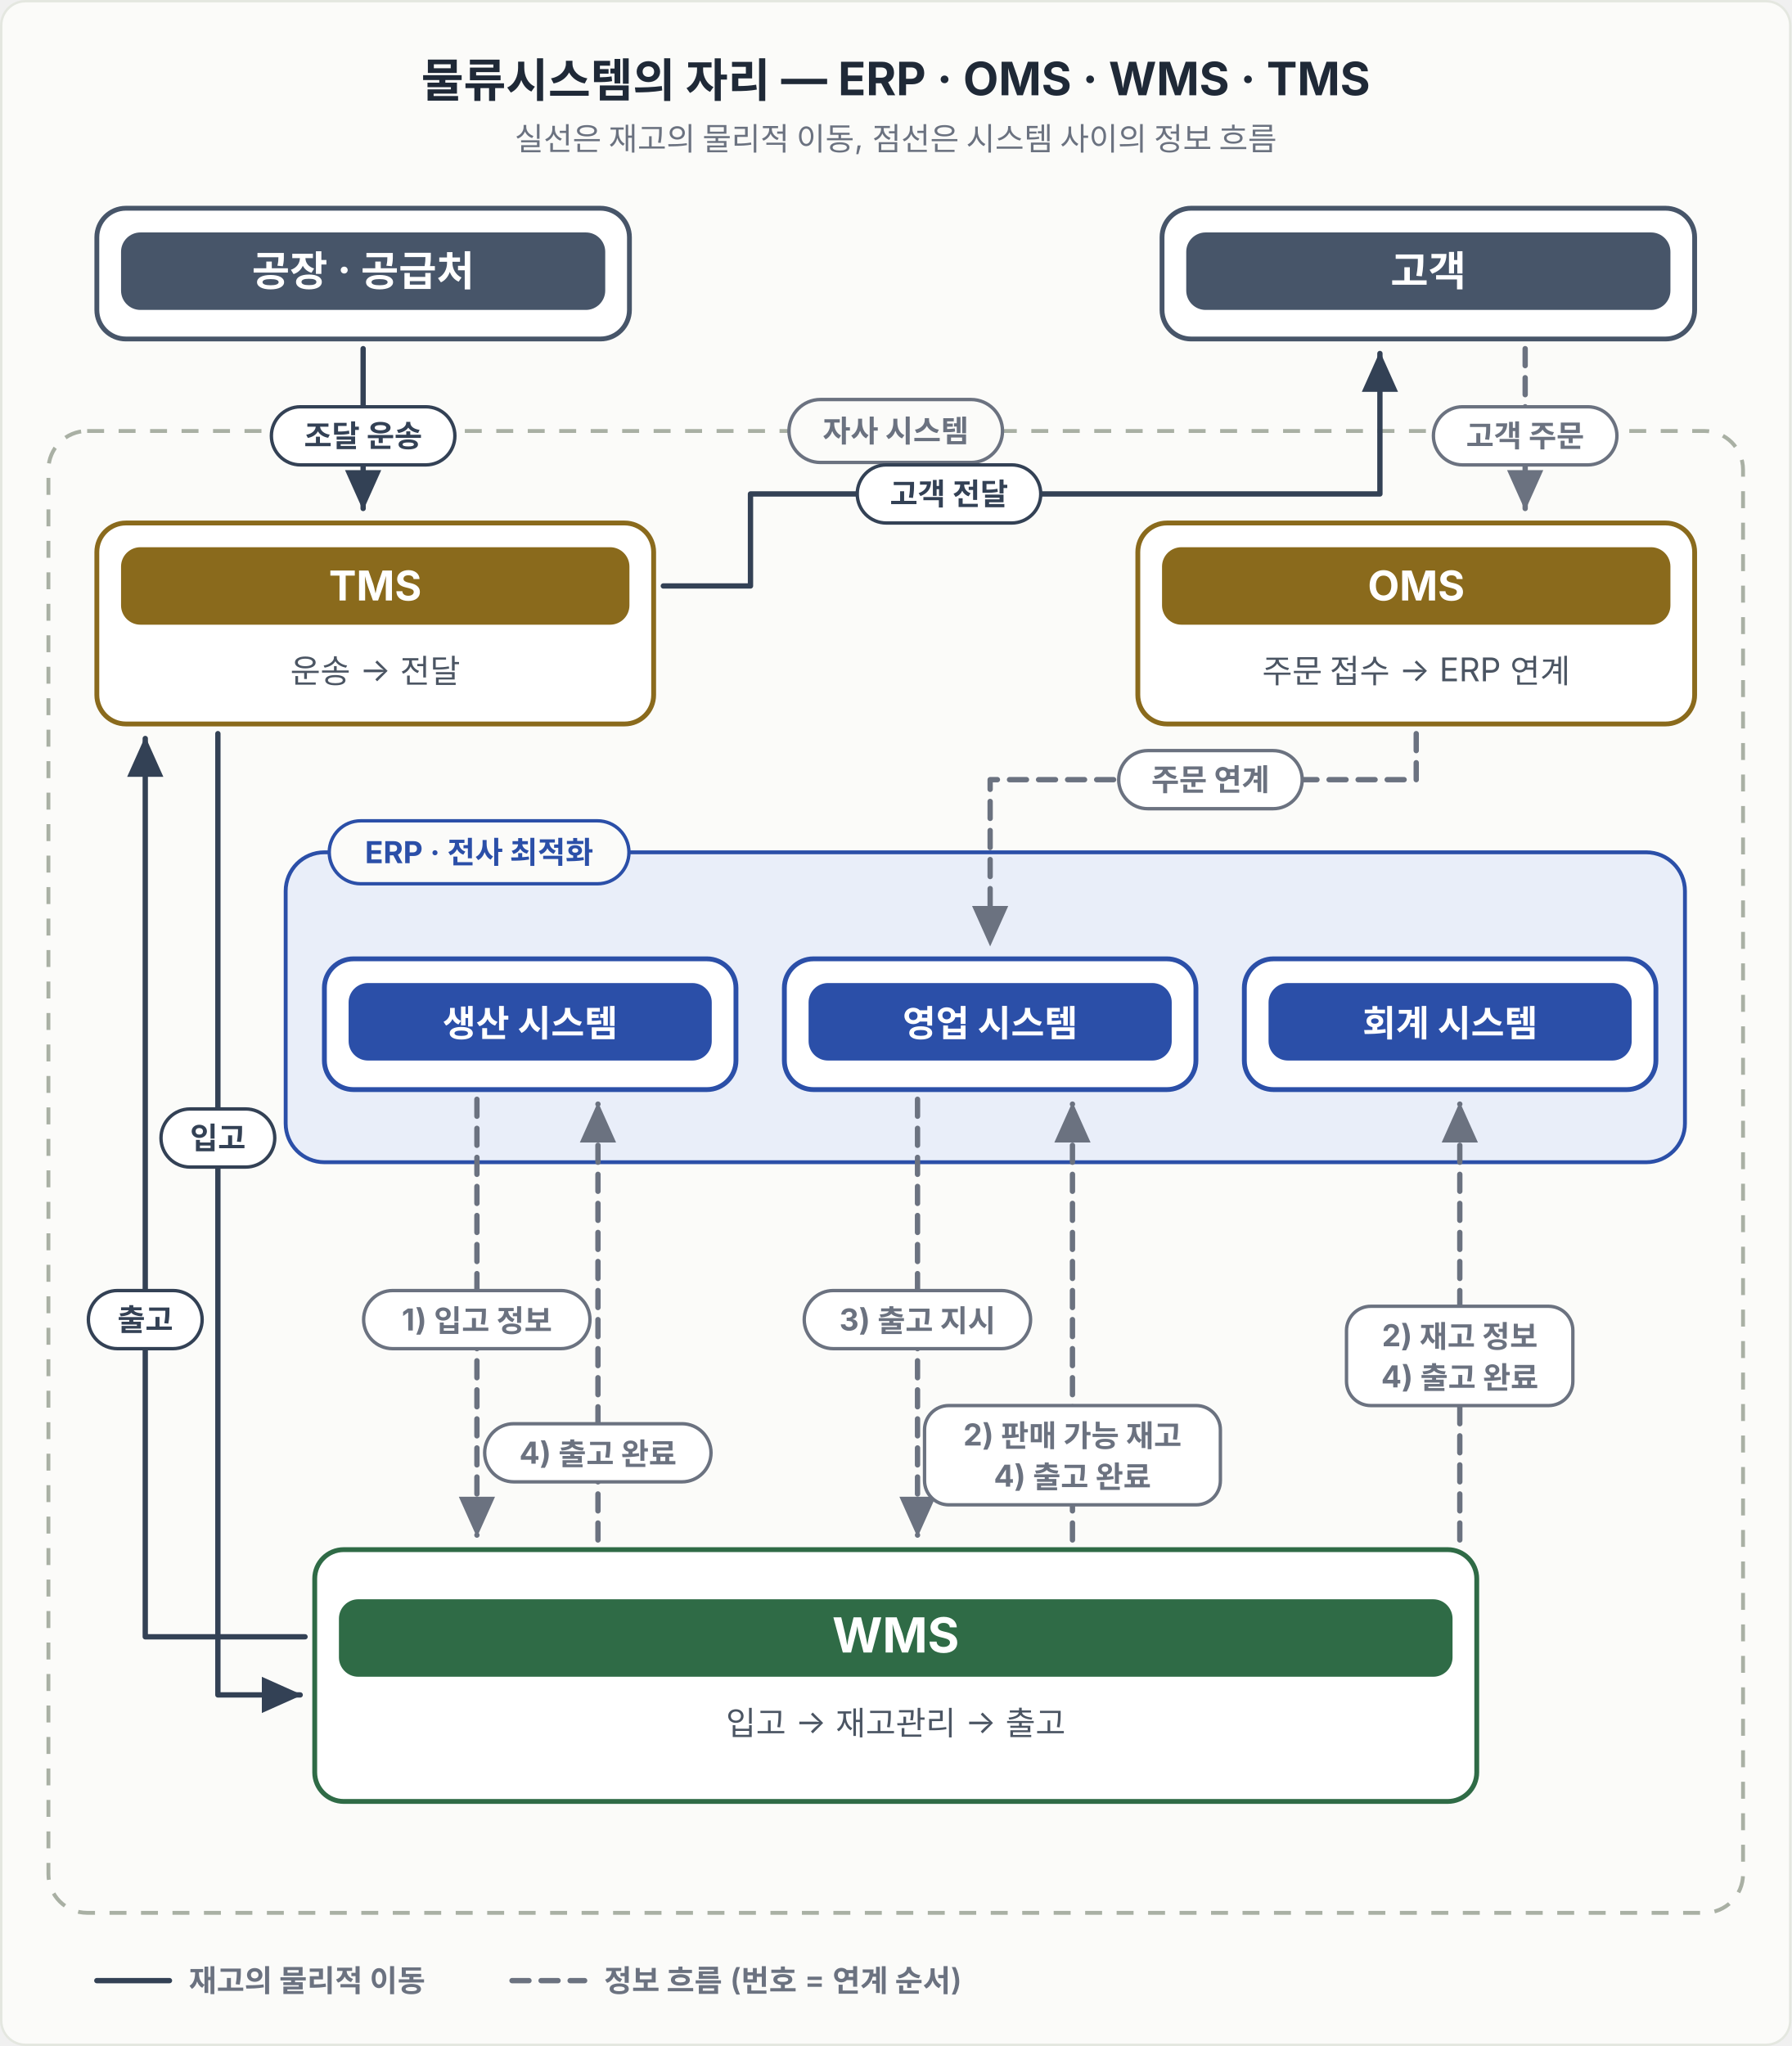
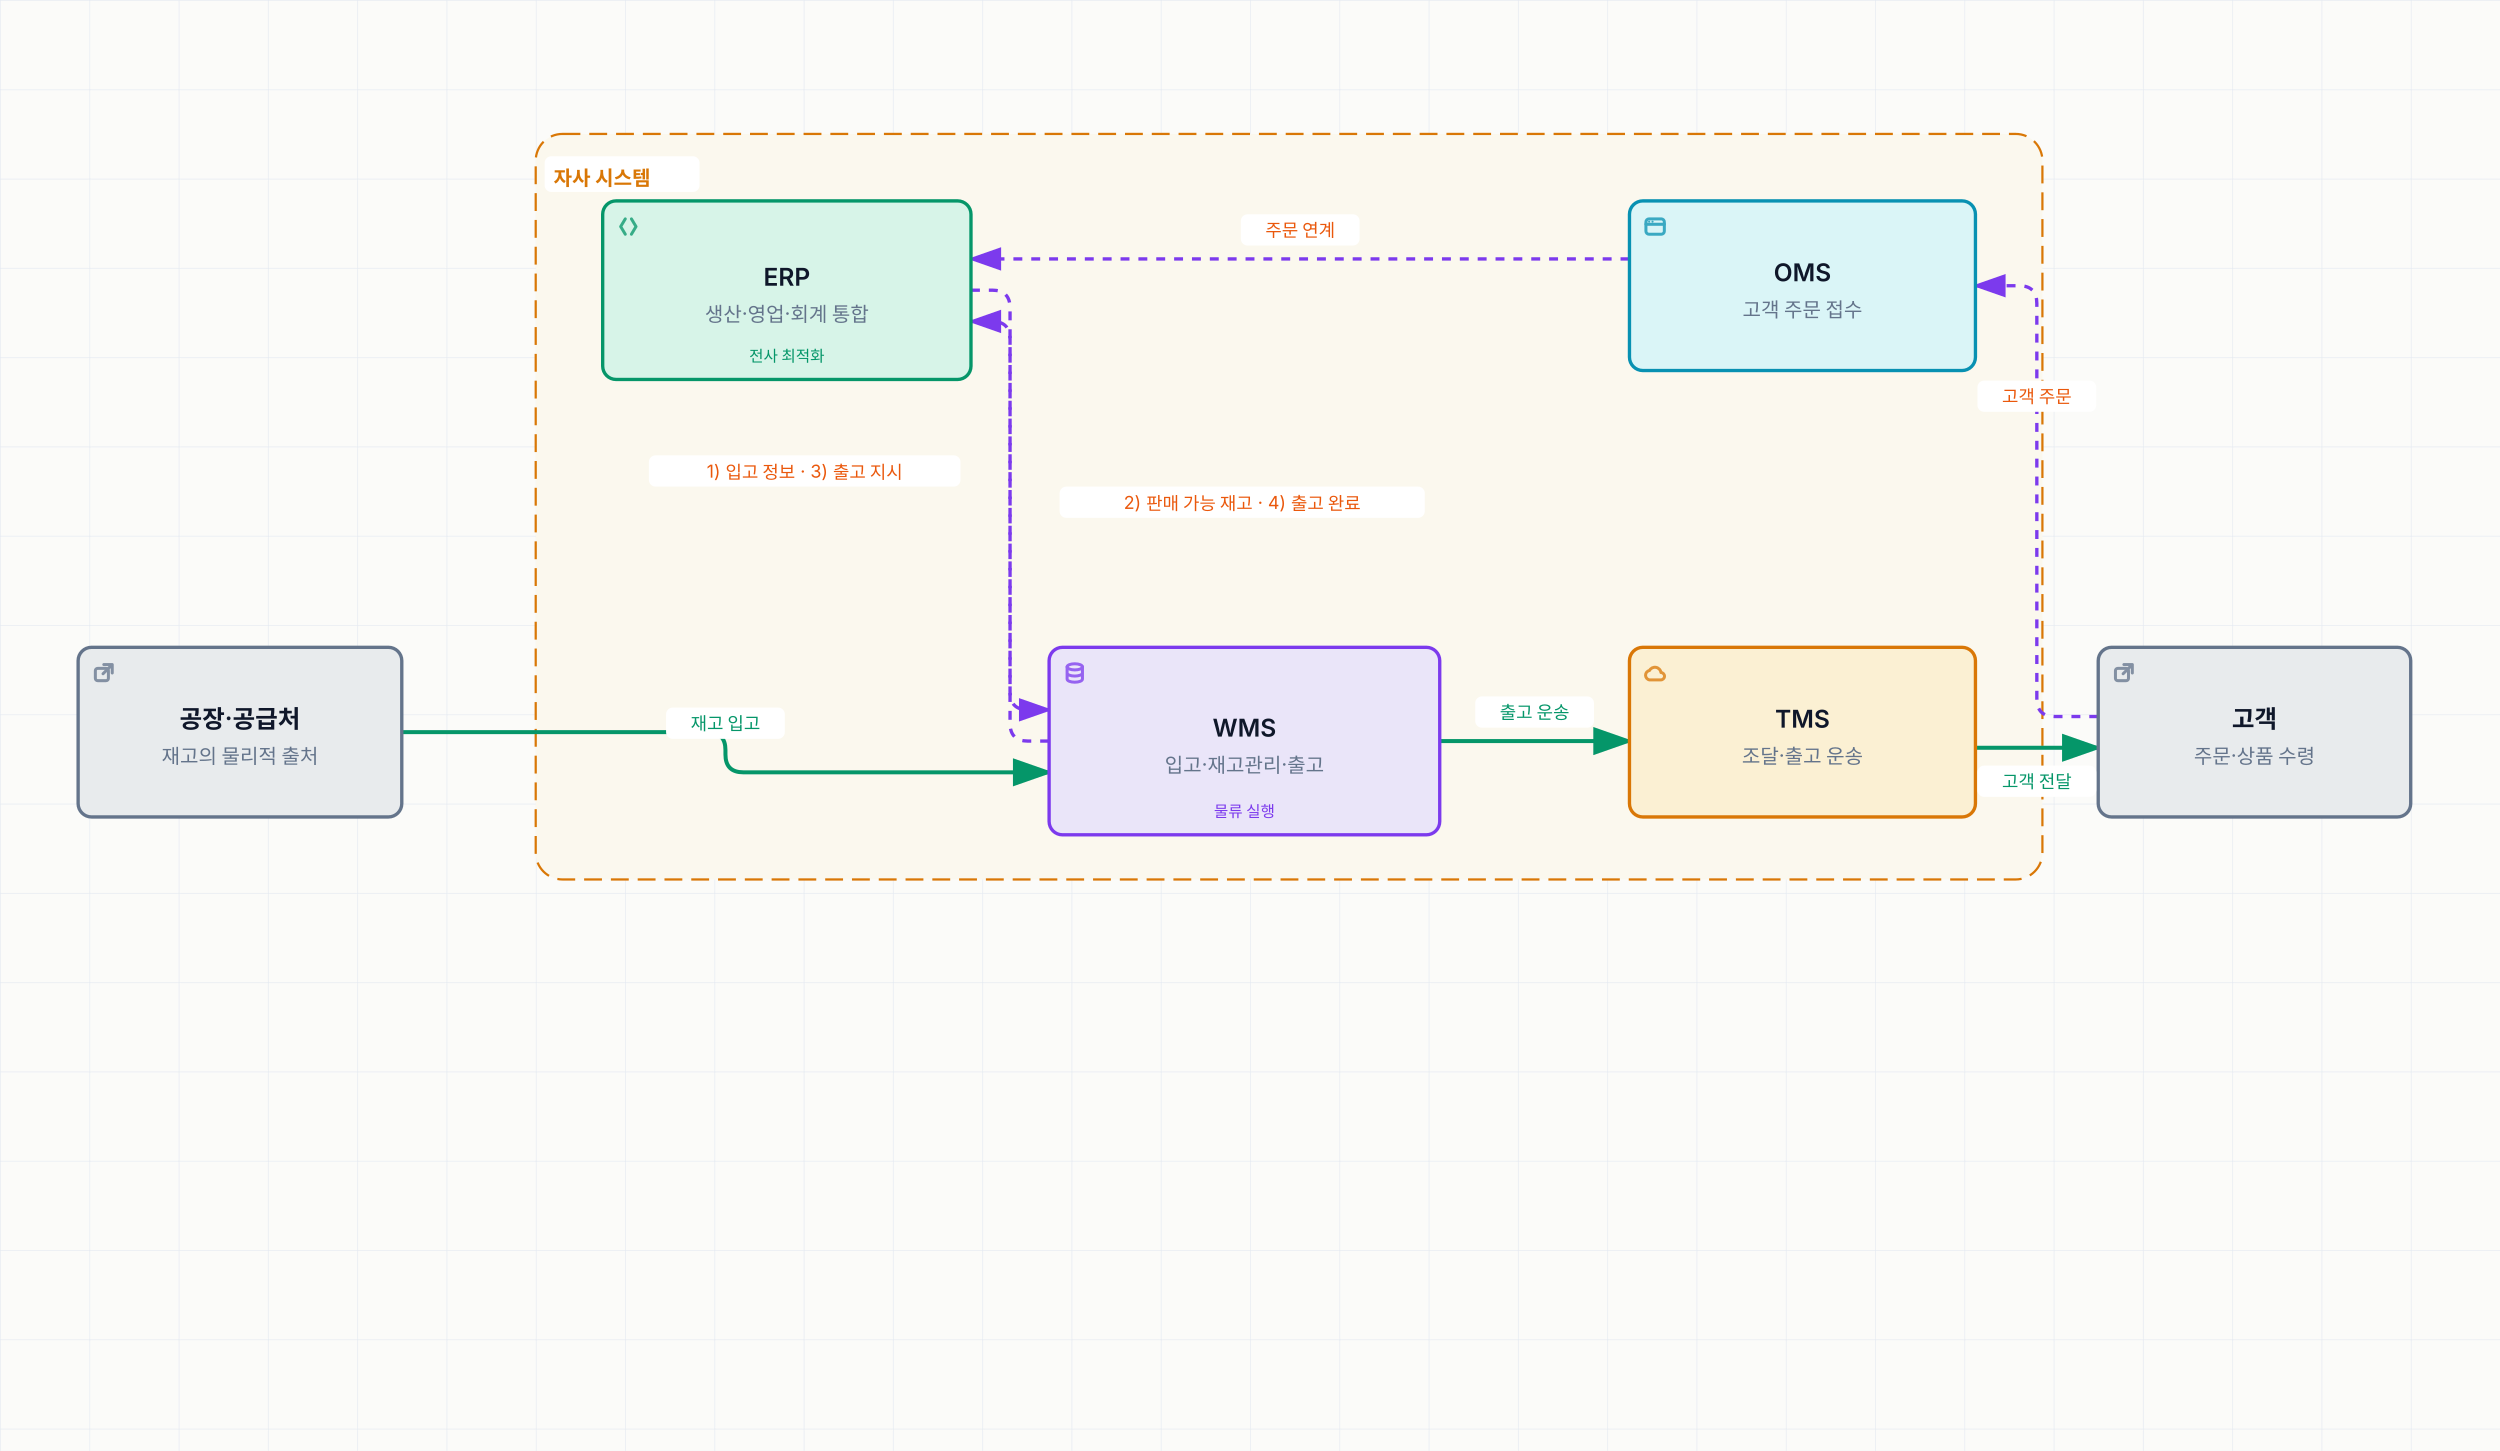
- <svg xmlns="http://www.w3.org/2000/svg" width="740" height="845" viewBox="0 0 740 845" role="img" font-family="-apple-system,BlinkMacSystemFont,'Apple SD Gothic Neo',Pretendard,'Malgun Gothic',system-ui,sans-serif">
+ <svg xmlns="http://www.w3.org/2000/svg" width="1120" height="650" viewBox="0 0 1120 650" role="img" lang="ko" aria-labelledby="archify-diagram-title archify-diagram-description" data-preset="classic" data-theme="light" data-quality-profile="showcase">
+   <style>svg[data-chapter-handoff] [data-node-id][data-chapter-role="stay"] { opacity: 1; }
+ svg[data-chapter-handoff] [data-node-id][data-chapter-role="enter"] { opacity: 0.78; }
+ svg[data-chapter-handoff] [data-node-id][data-chapter-role="leave"] { opacity: 0.26; }
+ svg [data-node-id][data-chapter-role] { opacity: 1 !important; }
+ svg[data-chapter-preview] [data-node-id],
+       svg[data-chapter-preview] [data-edge-from] { opacity: 1 !important; filter: none !important; }
+ .c-grid { stroke: #e2e8f0; fill: none; }
+ .c-mask { fill: #ffffff; stroke: none; }
+ .c-frontend { fill: rgb(218, 245, 247);   stroke: #0891b2; }
+ .c-backend { fill: rgb(215, 244, 232);    stroke: #059669; }
+ .c-database { fill: rgb(234, 229, 249);   stroke: #7c3aed; }
+ .c-cloud { fill: rgb(251, 240, 211);      stroke: #d97706; }
+ .c-security { fill: rgb(251, 230, 232);   stroke: #e11d48; }
+ .c-messagebus { fill: rgb(251, 235, 221); stroke: #ea580c; }
+ .c-external { fill: rgb(232, 235, 237);   stroke: #64748b; }
+ .t-primary { fill: #0f172a; }
+ .t-muted { fill: #64748b; }
+ .t-dim { fill: #94a3b8; }
+ .t-frontend { fill: #0891b2; }
+ .t-backend { fill: #059669; }
+ .t-database { fill: #7c3aed; }
+ .t-cloud { fill: #d97706; }
+ .t-security { fill: #e11d48; }
+ .t-messagebus { fill: #ea580c; }
+ .t-external { fill: #64748b; }
+ svg .semantic-sigil {
+       fill: none;
+       stroke: currentColor;
+       stroke-width: 1.35;
+       stroke-linecap: round;
+       stroke-linejoin: round;
+       opacity: 0.76;
+       pointer-events: none;
+     }
+ svg .semantic-sigil &gt; * { vector-effect: non-scaling-stroke; }
+ svg .semantic-sigil .sigil-fill { fill: currentColor; stroke: none; }
+ svg .s-frontend { color: #0891b2; }
+ svg .s-backend { color: #059669; }
+ svg .s-database { color: #7c3aed; }
+ svg .s-cloud { color: #d97706; }
+ svg .s-security { color: #e11d48; }
+ svg .s-messagebus { color: #ea580c; }
+ svg .s-external { color: #64748b; }
+ svg .brand-mark { pointer-events: none; }
+ svg .brand-mark-badge { fill: #fff; stroke: none; }
+ svg .brand-mark-frame {
+       fill: none;
+       stroke: #cbd5e1;
+       stroke-width: 0.8;
+       vector-effect: non-scaling-stroke;
+     }
+ svg .brand-mark-fallback {
+       fill: none;
+       stroke: #475569;
+       stroke-width: 1.15;
+       stroke-linecap: round;
+       stroke-linejoin: round;
+     }
+ svg[data-preset="blueprint"] .brand-mark-badge,
+     svg[data-preset="blueprint"] .brand-mark-frame { rx: 1px; }
+ svg [data-detail] { transition: opacity 160ms ease; }
+ svg [data-detail-anchor] {
+       transform-box: fill-box;
+       transform-origin: center;
+       transition: transform 160ms ease;
+     }
+ svg[data-focus-active] [data-focus-match][data-detail],
+     svg[data-focus-active] [data-focus-match] [data-detail],
+     svg[data-reach-active] [data-reach-match][data-detail],
+     svg[data-reach-active] [data-reach-match] [data-detail],
+     svg[data-lens-active] [data-lens-match][data-detail],
+     svg[data-lens-active] [data-lens-match] [data-detail],
+     svg[data-legend-preview-active] [data-legend-preview-match][data-detail],
+     svg[data-legend-preview-active] [data-legend-preview-match] [data-detail],
+     svg[data-intent-trace-active] [data-intent-trace-match][data-detail],
+     svg[data-intent-trace-active] [data-intent-trace-match] [data-detail],
+     svg[data-route-active] [data-route-match][data-detail],
+     svg[data-route-active] [data-route-match] [data-detail],
+     svg[data-story-active] [data-story-step][data-detail],
+     svg[data-story-active] [data-story-step] [data-detail],
+     svg[data-relationship-preview-active] [data-relationship-preview][data-detail],
+     svg[data-relationship-preview-active] [data-relationship-preview] [data-detail],
+     svg [data-node-id]:hover [data-detail],
+     svg [data-node-id]:focus-visible [data-detail] {
+       opacity: 1;
+       pointer-events: auto;
+     }
+ svg[data-focus-active] [data-focus-match] [data-detail-anchor],
+     svg[data-reach-active] [data-reach-match] [data-detail-anchor],
+     svg[data-lens-active] [data-lens-match] [data-detail-anchor],
+     svg[data-legend-preview-active] [data-legend-preview-match] [data-detail-anchor],
+     svg[data-intent-trace-active] [data-intent-trace-match] [data-detail-anchor],
+     svg[data-route-active] [data-route-match] [data-detail-anchor],
+     svg[data-story-active] [data-story-step] [data-detail-anchor],
+     svg [data-node-id]:hover [data-detail-anchor],
+     svg [data-node-id]:focus-visible [data-detail-anchor] { transform: none; }
+ .a-default { stroke: #94a3b8; fill: none; }
+ .a-emphasis { stroke: #059669; fill: none; }
+ .a-security { stroke: #e11d48; fill: none; stroke-dasharray: 5,5; }
+ .a-dashed { stroke: #7c3aed; fill: none; stroke-dasharray: 4,4; }
+ .m-default { fill: #94a3b8; }
+ .m-emphasis { fill: #059669; }
+ .m-security { fill: #e11d48; }
+ .m-dashed { fill: #7c3aed; }
+ svg [data-node-id] {
+       cursor: pointer;
+       transition: opacity 0.18s ease, filter 0.18s ease;
+     }
+ svg [data-edge-from] { transition: opacity 0.18s ease, filter 0.18s ease; }
+ svg [data-node-id]:hover,
+     svg [data-node-id]:focus-visible {
+       filter: drop-shadow(0 0 7px #0891b2);
+       outline: none;
+     }
+ svg [data-node-id]:hover .source-evidence-beacon,
+     svg [data-node-id]:focus-visible .source-evidence-beacon,
+     svg [data-node-id][data-focus-selected] .source-evidence-beacon {
+       opacity: 1;
+       filter: drop-shadow(0 0 4px color-mix(in srgb, #059669 72%, transparent));
+     }
+ svg[data-preset="signal-flow"] .source-evidence-beacon { opacity: 0.9; }
+ svg[data-preset="blueprint"] .source-evidence-beacon rect {
+       rx: 0.8px;
+       filter: none;
+     }
+ svg [data-legend-kind][role="button"] { cursor: pointer; }
+ svg [data-legend-kind]:focus { outline: none; }
+ svg [data-legend-hit] {
+       fill: transparent;
+       stroke: transparent;
+       stroke-width: 1.4;
+       pointer-events: all;
+       vector-effect: non-scaling-stroke;
+       transition: stroke 150ms ease, stroke-width 150ms ease, filter 150ms ease;
+     }
+ svg [data-legend-count-badge] { pointer-events: none; }
+ svg [data-legend-count-badge] rect {
+       fill: #ffffff;
+       stroke: #e2e8f0;
+       stroke-width: 1;
+       vector-effect: non-scaling-stroke;
+     }
+ svg [data-legend-count-badge] text {
+       fill: #64748b;
+       font-size: 8px;
+       font-weight: 700;
+       text-anchor: middle;
+     }
+ svg [data-legend-kind][role="button"]:hover [data-legend-hit] {
+       stroke: color-mix(in srgb, #7c3aed 58%, transparent);
+     }
+ svg [data-legend-kind][role="button"]:focus-visible [data-legend-hit] {
+       stroke: #0891b2;
+       stroke-width: 1.8;
+       filter: drop-shadow(0 0 3px #0891b2);
+     }
+ svg [data-legend-kind][data-legend-selected] [data-legend-hit] {
+       stroke: #7c3aed;
+       stroke-width: 2.2;
+       stroke-dasharray: 3 2;
+     }
+ svg [data-legend-kind][data-legend-selected] [data-legend-count-badge] rect {
+       stroke: #7c3aed;
+       stroke-width: 1.8;
+     }
+ svg [data-legend-kind][data-legend-zero] { opacity: 0.44; }
+ svg[data-preset="signal-flow"] [data-legend-kind][data-legend-selected] [data-legend-hit] {
+       filter: drop-shadow(0 0 4px #7c3aed);
+     }
+ svg[data-preset="blueprint"] [data-legend-hit],
+     svg[data-preset="blueprint"] [data-legend-count-badge] rect { rx: 0; filter: none; }
+ svg[data-legend-preview-active] [data-node-id],
+     svg[data-legend-preview-active] [data-edge-from] { opacity: 0.11; }
+ svg[data-legend-preview-active] [data-legend-preview-match] { opacity: 1; }
+ svg[data-legend-preview-active] [data-legend-preview-peer] { opacity: 0.62; }
+ svg[data-legend-preview-active] [data-legend-preview-selected] {
+       filter: drop-shadow(0 0 8px #7c3aed);
+     }
+ svg[data-lens-active] [data-node-id],
+     svg[data-lens-active] [data-edge-from] { opacity: 0.11; }
+ svg[data-lens-active] [data-lens-match] { opacity: 1; }
+ svg[data-lens-active] [data-lens-peer] { opacity: 0.62; }
+ svg[data-lens-active] [data-lens-selected] {
+       filter: drop-shadow(0 0 10px #7c3aed);
+     }
+ svg[data-preset="signal-flow"] .semantic-lens-flow {
+       stroke-width: 3.7;
+       opacity: 1;
+     }
+ svg[data-preset="signal-flow"] .semantic-lens-flow[data-direction="out"],
+     svg[data-preset="signal-flow"] .semantic-lens-flow[data-direction="forward"] {
+       filter: drop-shadow(0 0 6px #0891b2);
+     }
+ svg[data-preset="signal-flow"] .semantic-lens-flow[data-direction="in"],
+     svg[data-preset="signal-flow"] .semantic-lens-flow[data-direction="reverse"] {
+       filter: drop-shadow(0 0 6px #7c3aed);
+     }
+ svg[data-preset="signal-flow"] .semantic-lens-flow[data-direction="within"] {
+       filter: drop-shadow(0 0 6px #ea580c);
+     }
+ svg[data-preset="blueprint"] .semantic-lens-flow {
+       stroke-width: 2.45;
+       stroke-linecap: square;
+       filter: none;
+       opacity: 0.78;
+     }
+ svg[data-focus-active] [data-node-id],
+     svg[data-focus-active] [data-edge-from] { opacity: 0.13; }
+ svg[data-focus-active] [data-focus-match] { opacity: 1; }
+ svg[data-focus-active] [data-focus-selected] {
+       filter: drop-shadow(0 0 10px #0891b2);
+     }
+ svg[data-reach-active] [data-node-id],
+     svg[data-reach-active] [data-edge-from] { opacity: 0.09; }
+ svg[data-reach-active] [data-reach-match] { opacity: 1; }
+ svg[data-reach-active="upstream"] [data-reach-origin] {
+       filter: drop-shadow(0 0 11px #7c3aed);
+     }
+ svg[data-reach-active="downstream"] [data-reach-origin] {
+       filter: drop-shadow(0 0 11px #059669);
+     }
+ svg[data-reach-active="upstream"] [data-edge-from][data-reach-match] {
+       filter: drop-shadow(0 0 4px color-mix(in srgb, #7c3aed 72%, transparent));
+     }
+ svg[data-reach-active="downstream"] [data-edge-from][data-reach-match] {
+       filter: drop-shadow(0 0 4px color-mix(in srgb, #059669 72%, transparent));
+     }
+ svg[data-preset="blueprint"][data-reach-active] [data-reach-origin],
+     svg[data-preset="blueprint"][data-reach-active] [data-edge-from][data-reach-match] {
+       filter: none;
+     }
+ svg[data-preset="blueprint"] .relationship-hit-target:focus-visible .relationship-focus-rail {
+       stroke-linecap: square;
+       filter: none;
+     }
+ svg[data-relationship-direct-active] [data-node-id],
+     svg[data-relationship-direct-active] [data-edge-from] { opacity: 0.16; }
+ svg[data-relationship-direct-active] [data-relationship-preview],
+     svg[data-relationship-direct-active] [data-relationship-preview-node] { opacity: 1; }
+ svg[data-focus-active]:not([data-relationship-pin-active]) .relationship-hit-rail,
+     svg[data-story-active] .relationship-hit-rail,
+     svg[data-route-picking] .relationship-hit-rail,
+     svg[data-route-active] .relationship-hit-rail,
+     svg[data-lens-active] .relationship-hit-rail,
+     svg[data-chapter-preview] .relationship-hit-rail { pointer-events: none; }
+ svg[data-relationship-preview-active] [data-focus-match] { opacity: 0.18; }
+ svg[data-relationship-preview-active] [data-relationship-preview],
+     svg[data-relationship-preview-active] [data-relationship-preview-node] { opacity: 1; }
+ svg[data-relationship-preview-active] [data-relationship-preview] {
+       filter: drop-shadow(0 0 5px #059669);
+     }
+ svg[data-relationship-preview-active] [data-relationship-preview] path,
+     svg[data-relationship-preview-active] path[data-relationship-preview],
+     svg[data-relationship-preview-active] [data-relationship-preview] line,
+     svg[data-relationship-preview-active] line[data-relationship-preview],
+     svg[data-relationship-preview-active] [data-relationship-preview] polyline,
+     svg[data-relationship-preview-active] polyline[data-relationship-preview] {
+       stroke-width: 2.75;
+     }
+ svg[data-relationship-preview-active] [data-relationship-preview-source] {
+       filter: drop-shadow(0 0 7px #0891b2);
+     }
+ svg[data-relationship-preview-active] [data-relationship-preview-target] {
+       filter: drop-shadow(0 0 7px #7c3aed);
+     }
+ svg[data-preset="signal-flow"] .relationship-flow-pulse {
+       stroke: #0891b2;
+       stroke-width: 3.85;
+       filter: drop-shadow(0 0 7px #0891b2);
+     }
+ svg[data-preset="blueprint"] .relationship-flow-pulse {
+       stroke-width: 2.5;
+       stroke-linecap: square;
+       filter: none;
+     }
+ svg[data-preset="editorial"] .relationship-flow-pulse {
+       stroke: #059669;
+       stroke-width: 2.75;
+       filter: none;
+     }
+ svg[data-preset="signal-flow"] .semantic-flow-token {
+       filter: drop-shadow(0 0 5px currentColor);
+     }
+ svg[data-preset="blueprint"] .semantic-flow-token { filter: none; }
+ svg[data-preset="editorial"] .semantic-flow-token { filter: none; }
+ svg[data-intent-trace-active] [data-node-id],
+     svg[data-intent-trace-active] [data-edge-from] { opacity: 0.2; }
+ svg[data-intent-trace-active] [data-intent-trace-match] { opacity: 1; }
+ svg[data-intent-trace-active] [data-intent-trace-selected] {
+       filter: drop-shadow(0 0 10px #0891b2);
+     }
+ svg[data-preset="blueprint"] [data-intent-trace-selected],
+     svg[data-preset="blueprint"] .intent-trace-flow {
+       filter: none;
+       stroke-linecap: square;
+     }
+ svg[data-preset="editorial"] [data-intent-trace-selected],
+     svg[data-preset="editorial"] .intent-trace-flow { filter: none; }
+ svg[data-route-picking="target"] [data-node-id] { opacity: 0.24; }
+ svg[data-route-picking="target"] [data-route-candidate],
+     svg[data-route-picking="target"] [data-route-start] { opacity: 1; }
+ svg[data-route-picking] [data-node-id] { cursor: crosshair; }
+ svg[data-route-picking] [data-route-start] {
+       filter: drop-shadow(0 0 10px #0891b2);
+     }
+ svg[data-route-active] [data-node-id],
+     svg[data-route-active] [data-edge-from] { opacity: 0.11; }
+ svg[data-route-active] [data-route-match] { opacity: 1; }
+ svg[data-route-active] [data-route-start] {
+       filter: drop-shadow(0 0 11px #0891b2);
+     }
+ svg[data-route-active] [data-route-end] {
+       filter: drop-shadow(0 0 11px #e11d48);
+     }
+ svg[data-route-active] [data-route-step]:not([data-route-start]):not([data-route-end]) {
+       filter: drop-shadow(0 0 7px #059669);
+     }
+ svg[data-route-journey] [data-route-match][data-route-journey-state="past"] { opacity: 0.62; }
+ svg[data-route-journey] [data-route-match][data-route-journey-state="future"] { opacity: 0.34; }
+ svg[data-route-journey] [data-route-match][data-route-journey-state="current"] { opacity: 1; }
+ svg[data-route-journey] [data-node-id][data-route-journey-current] {
+       filter: drop-shadow(0 0 10px #059669);
+     }
+ svg[data-route-journey] [data-edge-from][data-route-journey-current] {
+       opacity: 1;
+       filter: drop-shadow(0 0 6px #059669);
+     }
+ svg[data-preset="blueprint"] [data-route-start],
+     svg[data-preset="blueprint"] [data-route-end],
+     svg[data-preset="blueprint"] [data-route-step],
+     svg[data-preset="blueprint"] .route-probe-flow {
+       filter: none;
+       stroke-linecap: square;
+     }
+ svg[data-preset="blueprint"] .route-journey-flow {
+       filter: none;
+       stroke-linecap: square;
+     }
+ svg[data-preset="editorial"] [data-route-start],
+     svg[data-preset="editorial"] [data-route-end],
+     svg[data-preset="editorial"] [data-route-step],
+     svg[data-preset="editorial"] .route-probe-flow,
+     svg[data-preset="editorial"] .route-journey-flow { filter: none; }
+ svg[data-preset="editorial"] .c-grid {
+       stroke-dasharray: 1 4;
+       opacity: 0.48;
+     }
+ svg[data-preset="editorial"] .c-region {
+       fill: color-mix(in srgb, rgb(251, 240, 211) 48%, transparent);
+       stroke-dasharray: 9 4;
+     }
+ svg[data-preset="editorial"] [data-node-id]:hover,
+     svg[data-preset="editorial"] [data-node-id]:focus-visible,
+     svg[data-preset="editorial"][data-focus-active] [data-focus-selected] {
+       filter: drop-shadow(0 2px 2px color-mix(in srgb, #0f172a 18%, transparent));
+     }
+ svg[data-preset="blueprint"] .c-grid {
+       stroke-dasharray: 1 3;
+       opacity: 0.78;
+     }
+ svg[data-preset="blueprint"] .c-region {
+       fill: color-mix(in srgb, rgb(251, 240, 211) 58%, transparent);
+       stroke-dasharray: 12 4 2 4;
+     }
+ svg[data-preset="blueprint"] .c-security-group,
+     svg[data-preset="blueprint"] .c-lane { stroke-dasharray: 7 3; }
+ svg[data-preset="blueprint"] [data-node-id]:hover,
+     svg[data-preset="blueprint"] [data-node-id]:focus-visible {
+       filter: drop-shadow(0 0 3px #0891b2);
+     }
+ svg[data-preset="blueprint"][data-focus-active] [data-focus-selected] {
+       filter: drop-shadow(0 0 3px #0891b2);
+     }
+ svg[data-preset="blueprint"][data-focus-active][data-reach-active] [data-focus-selected][data-reach-origin] {
+       filter: none;
+     }
+ svg[data-preset="blueprint"][data-relationship-preview-active] [data-relationship-preview],
+     svg[data-preset="blueprint"][data-relationship-preview-active] [data-relationship-preview-source],
+     svg[data-preset="blueprint"][data-relationship-preview-active] [data-relationship-preview-target] {
+       filter: drop-shadow(0 0 3px #0891b2);
+     }
+ svg[data-story-beat] [data-story-step] {
+       opacity: 0.22;
+       filter: saturate(0.42);
+       transition: opacity 180ms ease, filter 180ms ease;
+     }
+ svg[data-story-beat] [data-story-step][data-story-beat-state="past"] {
+       opacity: 0.72;
+       filter: saturate(0.82);
+     }
+ svg[data-story-beat] [data-story-step][data-story-beat-state="next"] {
+       opacity: 0.5;
+       filter: saturate(0.66);
+     }
+ svg[data-story-beat] [data-story-step][data-story-beat-state="active"] {
+       opacity: 1;
+       filter: drop-shadow(0 0 7px #0891b2);
+       animation: archify-story-beat-node 360ms cubic-bezier(0.22, 1, 0.36, 1) both;
+     }
+ svg[data-story-beat] [data-edge-from][data-story-beat-step] {
+       opacity: 0.16;
+       transition: opacity 160ms ease;
+     }
+ svg[data-story-beat] [data-edge-from][data-story-beat-step][data-story-beat-state="past"] { opacity: 0.58; }
+ svg[data-story-beat] [data-edge-from][data-story-beat-step][data-story-beat-state="next"] { opacity: 0.34; }
+ svg[data-story-beat] [data-edge-from][data-story-beat-step][data-story-beat-state="active"] { opacity: 1; }
+ svg[data-story-beat] .story-trail-flow { opacity: 0; transition: opacity 160ms ease; }
+ svg[data-story-beat] .story-trail-flow[data-story-beat-state="past"] { opacity: 0.34; }
+ svg[data-story-beat] .story-trail-flow[data-story-beat-state="next"] { opacity: 0.2; }
+ svg[data-story-beat] .story-trail-flow[data-story-beat-state="active"] { opacity: 0.92; }
+ svg[data-story-beat] .story-trail-flow[data-story-pulse="true"] {
+       stroke-dasharray: 2 13;
+       stroke-dashoffset: 30;
+       opacity: 0.92;
+       animation: archify-story-flow 0.78s linear 1 both;
+     }
+ svg[data-preset="blueprint"] .story-trail-flow {
+       stroke-linecap: square;
+       filter: none;
+       opacity: 0.5;
+     }
+ svg[data-preset="blueprint"][data-story-beat] [data-story-step][data-story-beat-state="active"] {
+       filter: none;
+       animation: none;
+     }
+ svg[data-preset="editorial"] .story-trail-flow { filter: none; }
+ svg[data-preset="editorial"][data-story-beat] [data-story-step][data-story-beat-state="active"] {
+       filter: drop-shadow(0 2px 2px color-mix(in srgb, #0f172a 16%, transparent));
+     }
+ svg[data-chapter-preview] [data-node-id],
+     svg[data-chapter-preview] [data-edge-from] {
+       opacity: 0.1 !important;
+       filter: none !important;
+       transition: none !important;
+     }
+ svg[data-chapter-preview] .story-trail-overlay { opacity: 0.08 !important; }
+ svg[data-chapter-preview] [data-node-id][data-chapter-preview-role="stay"] {
+       opacity: 0.76 !important;
+       filter: saturate(0.7) !important;
+     }
+ svg[data-chapter-preview] [data-node-id][data-chapter-preview-role="enter"] {
+       opacity: 1 !important;
+       filter: saturate(1.2) !important;
+     }
+ svg[data-chapter-preview] [data-node-id][data-chapter-preview-role="leave"] {
+       opacity: 0.28 !important;
+       filter: grayscale(0.72) !important;
+     }
+ svg[data-preset="blueprint"][data-chapter-preview] [data-node-id] { filter: none !important; }
+ .c-security-group { fill: transparent; stroke: #e11d48; stroke-dasharray: 4,4; }
+ .c-region { fill: rgb(251, 248, 238); stroke: #d97706; stroke-dasharray: 8,4; }
+ .c-lane { fill: rgb(249, 250, 251); stroke: #cbd5e1; stroke-dasharray: 6,6; }
+ svg[data-preset="signal-flow"][data-animation="trace"] [data-animate="edge"] {
+       stroke-linecap: round;
+       filter: drop-shadow(0 0 3px #059669);
+       animation-duration: 1.75s;
+     }
+ svg[data-preset="signal-flow"][data-animation="trace"] [data-animate="node"] {
+       animation-duration: 3.1s;
+     }
+ svg[data-preset="blueprint"][data-animation="trace"] [data-animate="edge"] {
+       stroke-linecap: square;
+       filter: none;
+       animation-duration: 2.15s;
+     }
+ svg[data-preset="blueprint"][data-animation="trace"] [data-animate="node"] {
+       animation-name: archify-blueprint-node-pulse;
+       animation-duration: 3.8s;
+     }
+ svg[data-preset="editorial"][data-animation="trace"] [data-animate="edge"] {
+       filter: none;
+       animation-duration: 2.2s;
+     }
+ svg[data-preset="editorial"][data-animation="trace"] [data-animate="node"] {
+       animation-name: archify-editorial-node-pulse;
+       animation-duration: 3.5s;
+     }
+ svg[data-animation="trace"] [data-animate] {
+         animation: none !important;
+         stroke-dashoffset: 0;
+       }
+ .guided-view-chapter,
+       svg[data-chapter-preview] [data-node-id],
+       svg[data-chapter-preview] [data-edge-from] { transition: none !important; }
+ svg[data-story-playing="true"] .story-trail-flow {
+         stroke-dasharray: none;
+         stroke-dashoffset: 0;
+         opacity: 0.55;
+       }
+ .source-evidence-beacon,
+       svg [data-node-id], svg [data-edge-from], svg [data-detail], svg [data-detail-anchor], svg [data-legend-hit], svg { transition: none !important; }
+ svg, svg text { font-family: -apple-system,BlinkMacSystemFont,'Apple SD Gothic Neo',Pretendard,'Noto Sans KR','Malgun Gothic',system-ui,sans-serif; }
+ svg, svg text { font-family: -apple-system,BlinkMacSystemFont,'Apple SD Gothic Neo',Pretendard,'Noto Sans KR','Malgun Gothic',system-ui,sans-serif; }</style>
+   <rect width="100%" height="100%" fill="#fbfbf9" />
  <defs>
-     <marker id="a334155" markerWidth="8" markerHeight="8" refX="7.2" refY="4" orient="auto" markerUnits="strokeWidth">
-       <path d="M0,0.6 L7.6,4 L0,7.4 z" fill="#334155" />
+     <marker id="arrowhead" markerWidth="10" markerHeight="7" refX="9" refY="3.5" orient="auto">
+       <polygon points="0 0, 10 3.5, 0 7" class="m-default" />
    </marker>
-     <marker id="a6b7280" markerWidth="8" markerHeight="8" refX="7.2" refY="4" orient="auto" markerUnits="strokeWidth">
-       <path d="M0,0.6 L7.6,4 L0,7.4 z" fill="#6b7280" />
+     <marker id="arrowhead-emphasis" markerWidth="10" markerHeight="7" refX="9" refY="3.5" orient="auto">
+       <polygon points="0 0, 10 3.5, 0 7" class="m-emphasis" />
    </marker>
+     <marker id="arrowhead-security" markerWidth="10" markerHeight="7" refX="9" refY="3.5" orient="auto">
+       <polygon points="0 0, 10 3.5, 0 7" class="m-security" />
+     </marker>
+     <marker id="arrowhead-dashed" markerWidth="10" markerHeight="7" refX="9" refY="3.5" orient="auto">
+       <polygon points="0 0, 10 3.5, 0 7" class="m-dashed" />
+     </marker>
+     <pattern id="grid" width="40" height="40" patternUnits="userSpaceOnUse">
+       <path d="M 40 0 L 0 0 0 40" class="c-grid" stroke-width="0.5" />
+     </pattern>
  </defs>
-   <rect x="0.5" y="0.5" width="739" height="844" rx="10" ry="10" fill="#fbfbf9" stroke="#e4e7e0" />
-   <text x="370.0" y="40.0" font-size="19" font-weight="700" fill="#1f2937" text-anchor="middle">물류시스템의 자리 — ERP · OMS · WMS · TMS</text>
-   <text x="370.0" y="62.0" font-size="13" font-weight="400" fill="#6b7280" text-anchor="middle">실선은 재고의 물리적 이동, 점선은 시스템 사이의 정보 흐름</text>
-   <rect x="40.0" y="86.0" width="220.0" height="54.0" rx="12" ry="12" fill="#ffffff" stroke="#475569" stroke-width="2" />
-   <rect x="50.0" y="96.0" width="200.0" height="32.0" rx="8" ry="8" fill="#475569" />
-   <text x="150.0" y="118.0" font-size="17" font-weight="700" fill="#ffffff" text-anchor="middle">공장 · 공급처</text>
-   <rect x="480.0" y="86.0" width="220.0" height="54.0" rx="12" ry="12" fill="#ffffff" stroke="#475569" stroke-width="2" />
-   <rect x="490.0" y="96.0" width="200.0" height="32.0" rx="8" ry="8" fill="#475569" />
-   <text x="590.0" y="118.0" font-size="17" font-weight="700" fill="#ffffff" text-anchor="middle">고객</text>
-   <rect x="20.0" y="178.0" width="700.0" height="612.0" rx="16" ry="16" fill="none" stroke="#a9b0a4" stroke-width="1.6" stroke-dasharray="7 6" />
-   <rect x="325.9" y="165.0" width="88.2" height="26.0" rx="13" ry="13" fill="#fbfbf9" stroke="#6b7280" stroke-width="1.4" />
-   <text x="370.0" y="182.5" font-size="12.5" font-weight="700" fill="#6b7280" text-anchor="middle">자사 시스템</text>
-   <rect x="40.0" y="216.0" width="230.0" height="83.0" rx="12" ry="12" fill="#ffffff" stroke="#8a6a1c" stroke-width="2" />
-   <rect x="50.0" y="226.0" width="210.0" height="32.0" rx="8" ry="8" fill="#8a6a1c" />
-   <text x="155.0" y="248.0" font-size="17" font-weight="700" fill="#ffffff" text-anchor="middle">TMS</text>
-   <text x="155.0" y="282.0" font-size="13.5" font-weight="400" fill="#4b5563" text-anchor="middle">운송 → 전달</text>
-   <rect x="470.0" y="216.0" width="230.0" height="83.0" rx="12" ry="12" fill="#ffffff" stroke="#8a6a1c" stroke-width="2" />
-   <rect x="480.0" y="226.0" width="210.0" height="32.0" rx="8" ry="8" fill="#8a6a1c" />
-   <text x="585.0" y="248.0" font-size="17" font-weight="700" fill="#ffffff" text-anchor="middle">OMS</text>
-   <text x="585.0" y="282.0" font-size="13.5" font-weight="400" fill="#4b5563" text-anchor="middle">주문 접수 → ERP 연계</text>
-   <rect x="118.0" y="352.0" width="578.0" height="128.0" rx="16" ry="16" fill="#e9eef9" stroke="#2b4fa8" stroke-width="1.6" />
-   <rect x="136.0" y="339.0" width="123.8" height="26.0" rx="13" ry="13" fill="#fbfbf9" stroke="#2b4fa8" stroke-width="1.4" />
-   <text x="197.9" y="356.5" font-size="12.5" font-weight="700" fill="#2b4fa8" text-anchor="middle">ERP · 전사 최적화</text>
-   <rect x="134.0" y="396.0" width="170.0" height="54.0" rx="12" ry="12" fill="#ffffff" stroke="#2b4fa8" stroke-width="2" />
-   <rect x="144.0" y="406.0" width="150.0" height="32.0" rx="8" ry="8" fill="#2b4fa8" />
-   <text x="219.0" y="428.0" font-size="15" font-weight="700" fill="#ffffff" text-anchor="middle">생산 시스템</text>
-   <rect x="324.0" y="396.0" width="170.0" height="54.0" rx="12" ry="12" fill="#ffffff" stroke="#2b4fa8" stroke-width="2" />
-   <rect x="334.0" y="406.0" width="150.0" height="32.0" rx="8" ry="8" fill="#2b4fa8" />
-   <text x="409.0" y="428.0" font-size="15" font-weight="700" fill="#ffffff" text-anchor="middle">영업 시스템</text>
-   <rect x="514.0" y="396.0" width="170.0" height="54.0" rx="12" ry="12" fill="#ffffff" stroke="#2b4fa8" stroke-width="2" />
-   <rect x="524.0" y="406.0" width="150.0" height="32.0" rx="8" ry="8" fill="#2b4fa8" />
-   <text x="599.0" y="428.0" font-size="15" font-weight="700" fill="#ffffff" text-anchor="middle">회계 시스템</text>
-   <rect x="130.0" y="640.0" width="480.0" height="104.0" rx="12" ry="12" fill="#ffffff" stroke="#2f6b46" stroke-width="2" />
-   <rect x="140.0" y="660.5" width="460.0" height="32.0" rx="8" ry="8" fill="#2f6b46" />
-   <text x="370.0" y="682.5" font-size="20" font-weight="700" fill="#ffffff" text-anchor="middle">WMS</text>
-   <text x="370.0" y="716.5" font-size="13.5" font-weight="400" fill="#4b5563" text-anchor="middle">입고 → 재고관리 → 출고</text>
-   <path d="M150.0,144.0 L150.0,210.0" fill="none" stroke="#334155" stroke-width="2.2" stroke-linejoin="round" stroke-linecap="round" marker-end="url(#a334155)" />
-   <rect x="112.1" y="168.0" width="75.8" height="24.0" rx="12.0" ry="12.0" fill="#ffffff" stroke="#334155" stroke-width="1.4" />
-   <text x="150.0" y="184.5" font-size="12.5" font-weight="700" fill="#334155" text-anchor="middle">조달 운송</text>
-   <path d="M90.0,303.0 L90.0,700.0 L124.0,700.0" fill="none" stroke="#334155" stroke-width="2.2" stroke-linejoin="round" stroke-linecap="round" marker-end="url(#a334155)" />
-   <rect x="66.5" y="458.0" width="47.0" height="24.0" rx="12.0" ry="12.0" fill="#ffffff" stroke="#334155" stroke-width="1.4" />
-   <text x="90.0" y="474.5" font-size="12.5" font-weight="700" fill="#334155" text-anchor="middle">입고</text>
-   <path d="M126.0,676.0 L60.0,676.0 L60.0,305.0" fill="none" stroke="#334155" stroke-width="2.2" stroke-linejoin="round" stroke-linecap="round" marker-end="url(#a334155)" />
-   <rect x="36.5" y="533.0" width="47.0" height="24.0" rx="12.0" ry="12.0" fill="#ffffff" stroke="#334155" stroke-width="1.4" />
-   <text x="60.0" y="549.5" font-size="12.5" font-weight="700" fill="#334155" text-anchor="middle">출고</text>
-   <path d="M274.0,242.0 L310.0,242.0 L310.0,204.0 L570.0,204.0 L570.0,146.0" fill="none" stroke="#334155" stroke-width="2.2" stroke-linejoin="round" stroke-linecap="round" marker-end="url(#a334155)" />
-   <rect x="354.1" y="192.0" width="75.8" height="24.0" rx="12.0" ry="12.0" fill="#ffffff" stroke="#334155" stroke-width="1.4" />
-   <text x="392.0" y="208.5" font-size="12.5" font-weight="700" fill="#334155" text-anchor="middle">고객 전달</text>
-   <path d="M630.0,144.0 L630.0,210.0" fill="none" stroke="#6b7280" stroke-width="2.2" stroke-linejoin="round" stroke-linecap="round" marker-end="url(#a6b7280)" stroke-dasharray="7 5" />
-   <rect x="592.1" y="168.0" width="75.8" height="24.0" rx="12.0" ry="12.0" fill="#ffffff" stroke="#6b7280" stroke-width="1.4" />
-   <text x="630.0" y="184.5" font-size="12.5" font-weight="700" fill="#6b7280" text-anchor="middle">고객 주문</text>
-   <path d="M585.0,303.0 L585.0,322.0 L409.0,322.0 L409.0,390.0" fill="none" stroke="#6b7280" stroke-width="2.2" stroke-linejoin="round" stroke-linecap="round" marker-end="url(#a6b7280)" stroke-dasharray="7 5" />
-   <rect x="462.1" y="310.0" width="75.8" height="24.0" rx="12.0" ry="12.0" fill="#ffffff" stroke="#6b7280" stroke-width="1.4" />
-   <text x="500.0" y="326.5" font-size="12.5" font-weight="700" fill="#6b7280" text-anchor="middle">주문 연계</text>
-   <path d="M197.0,454.0 L197.0,634.0" fill="none" stroke="#6b7280" stroke-width="2.2" stroke-linejoin="round" stroke-linecap="round" marker-end="url(#a6b7280)" stroke-dasharray="7 5" />
-   <rect x="150.2" y="533.0" width="93.5" height="24.0" rx="12.0" ry="12.0" fill="#ffffff" stroke="#6b7280" stroke-width="1.4" />
-   <text x="197.0" y="549.5" font-size="12.5" font-weight="700" fill="#6b7280" text-anchor="middle">1) 입고 정보</text>
-   <path d="M247.0,636.0 L247.0,456.0" fill="none" stroke="#6b7280" stroke-width="2.2" stroke-linejoin="round" stroke-linecap="round" marker-end="url(#a6b7280)" stroke-dasharray="7 5" />
-   <rect x="200.2" y="588.0" width="93.5" height="24.0" rx="12.0" ry="12.0" fill="#ffffff" stroke="#6b7280" stroke-width="1.4" />
-   <text x="247.0" y="604.5" font-size="12.5" font-weight="700" fill="#6b7280" text-anchor="middle">4) 출고 완료</text>
-   <path d="M379.0,454.0 L379.0,634.0" fill="none" stroke="#6b7280" stroke-width="2.2" stroke-linejoin="round" stroke-linecap="round" marker-end="url(#a6b7280)" stroke-dasharray="7 5" />
-   <rect x="332.2" y="533.0" width="93.5" height="24.0" rx="12.0" ry="12.0" fill="#ffffff" stroke="#6b7280" stroke-width="1.4" />
-   <text x="379.0" y="549.5" font-size="12.5" font-weight="700" fill="#6b7280" text-anchor="middle">3) 출고 지시</text>
-   <path d="M443.0,636.0 L443.0,456.0" fill="none" stroke="#6b7280" stroke-width="2.2" stroke-linejoin="round" stroke-linecap="round" marker-end="url(#a6b7280)" stroke-dasharray="7 5" />
-   <rect x="381.9" y="580.5" width="122.2" height="41.0" rx="10" ry="10" fill="#ffffff" stroke="#6b7280" stroke-width="1.4" />
-   <text x="443.0" y="597.0" font-size="12.5" font-weight="700" fill="#6b7280" text-anchor="middle">2) 판매 가능 재고</text>
-   <text x="443.0" y="614.0" font-size="12.5" font-weight="700" fill="#6b7280" text-anchor="middle">4) 출고 완료</text>
-   <path d="M603.0,636.0 L603.0,456.0" fill="none" stroke="#6b7280" stroke-width="2.2" stroke-linejoin="round" stroke-linecap="round" marker-end="url(#a6b7280)" stroke-dasharray="7 5" />
-   <rect x="556.2" y="539.5" width="93.5" height="41.0" rx="10" ry="10" fill="#ffffff" stroke="#6b7280" stroke-width="1.4" />
-   <text x="603.0" y="556.0" font-size="12.5" font-weight="700" fill="#6b7280" text-anchor="middle">2) 재고 정보</text>
-   <text x="603.0" y="573.0" font-size="12.5" font-weight="700" fill="#6b7280" text-anchor="middle">4) 출고 완료</text>
-   <path d="M40,818 L70,818" stroke="#334155" stroke-width="2.2" stroke-linecap="round" />
-   <text x="78.0" y="822.5" font-size="12.5" font-weight="600" fill="#6b7280" text-anchor="start">재고의 물리적 이동</text>
-   <path d="M211.5,818 L241.5,818" stroke="#6b7280" stroke-width="2.2" stroke-linecap="round" stroke-dasharray="7 5" />
-   <text x="249.5" y="822.5" font-size="12.5" font-weight="600" fill="#6b7280" text-anchor="start">정보 흐름 (번호 = 연계 순서)</text>
+   <rect width="100%" height="100%" fill="url(#grid)" />
+   <rect data-graph-role="structural-frame" data-composition-frame-kind="region" data-composition-frame-id="0" data-composition-frame-label="자사 시스템" x="240" y="60" width="675" height="334" rx="12" class="c-region" stroke-width="1" />
+   <path data-edge-from="supplier" data-edge-to="wms" data-edge-label="재고 입고" data-edge-key="0" data-composition-points="180,328;325,328;325,346;470,346" d="M 180 328 L 317 328 Q 325 328 325 336 L 325 338 Q 325 346 333 346 L 470 346" class="a-emphasis" stroke-width="1.8" marker-end="url(#arrowhead-emphasis)" />
+   <path data-edge-from="wms" data-edge-to="tms" data-edge-label="출고 운송" data-edge-key="1" data-composition-points="645,332;730,332" d="M 645 332 L 730 332" class="a-emphasis" stroke-width="1.8" marker-end="url(#arrowhead-emphasis)" />
+   <path data-edge-from="tms" data-edge-to="customer" data-edge-label="고객 전달" data-edge-key="2" data-composition-points="885,335;940,335" d="M 885 335 L 940 335" class="a-emphasis" stroke-width="1.8" marker-end="url(#arrowhead-emphasis)" />
+   <path data-edge-from="customer" data-edge-to="oms" data-edge-label="고객 주문" data-edge-key="3" data-composition-points="940,321;912.5,321;912.5,128;885,128" d="M 940 321 L 920.5 321 Q 912.5 321 912.5 313 L 912.5 136 Q 912.5 128 904.5 128 L 885 128" class="a-dashed" stroke-width="1.5" marker-end="url(#arrowhead-dashed)" />
+   <path data-edge-from="oms" data-edge-to="erp" data-edge-label="주문 연계" data-edge-key="4" data-composition-points="730,116;435,116" d="M 730 116 L 435 116" class="a-dashed" stroke-width="1.5" marker-end="url(#arrowhead-dashed)" />
+   <path data-edge-from="erp" data-edge-to="wms" data-edge-label="1) 입고 정보 · 3) 출고 지시" data-edge-key="5" data-composition-points="435,130;452.5,130;452.5,318;470,318" d="M 435 130 L 444.5 130 Q 452.5 130 452.5 138 L 452.5 310 Q 452.5 318 460.5 318 L 470 318" class="a-dashed" stroke-width="1.5" marker-end="url(#arrowhead-dashed)" />
+   <path data-edge-from="wms" data-edge-to="erp" data-edge-label="2) 판매 가능 재고 · 4) 출고 완료" data-edge-key="6" data-composition-points="470,332;452.5,332;452.5,144;435,144" d="M 470 332 L 460.5 332 Q 452.5 332 452.5 324 L 452.5 152 Q 452.5 144 444.5 144 L 435 144" class="a-dashed" stroke-width="1.5" marker-end="url(#arrowhead-dashed)" />
+   <g id="node-supplier" data-node-id="supplier" data-node-label="공장·공급처" tabindex="0" role="button" aria-label="Focus 공장·공급처, 재고의 물리적 출처, Architecture component" aria-pressed="false" data-node-kind="external" data-node-sublabel="재고의 물리적 출처" data-node-context="Architecture component">
+     <rect x="35" y="290" width="145" height="76" rx="6" class="c-mask" />
+     <rect x="35" y="290" width="145" height="76" rx="6" class="c-external" stroke-width="1.5" />
+     <g aria-hidden="true" data-semantic-sigil="external" class="semantic-sigil s-external" transform="translate(41 296) scale(0.6875)">
+       <rect x="2.5" y="5" width="8.5" height="8" rx="1.5" />
+       <path d="M8 2.5h5.5V8M13.5 2.5 7.5 8.5" />
+     </g>
+     <text data-node-label="" data-detail-anchor="" x="107.5" y="326" class="t-primary" font-size="11" font-weight="600" text-anchor="middle">공장·공급처</text>
+     <text data-detail="context" x="107.5" y="342" class="t-muted" font-size="9" text-anchor="middle">재고의 물리적 출처</text>
+   </g>
+   <g id="node-erp" data-node-id="erp" data-node-label="ERP" tabindex="0" role="button" aria-label="Focus ERP, 생산·영업·회계 통합, 자사 시스템" aria-pressed="false" data-node-kind="backend" data-node-sublabel="생산·영업·회계 통합" data-node-tag="전사 최적화" data-node-context="자사 시스템">
+     <rect x="270" y="90" width="165" height="80" rx="6" class="c-mask" />
+     <rect x="270" y="90" width="165" height="80" rx="6" class="c-backend" stroke-width="1.5" />
+     <g aria-hidden="true" data-semantic-sigil="backend" class="semantic-sigil s-backend" transform="translate(276 96) scale(0.6875)">
+       <path d="M6 3 3 8l3 5M10 3l3 5-3 5" />
+     </g>
+     <text data-node-label="" data-detail-anchor="" x="352.5" y="128" class="t-primary" font-size="11" font-weight="600" text-anchor="middle">ERP</text>
+     <text data-detail="context" x="352.5" y="144" class="t-muted" font-size="9" text-anchor="middle">생산·영업·회계 통합</text>
+     <text data-detail="fine" x="352.5" y="162" class="t-backend" font-size="7" text-anchor="middle">전사 최적화</text>
+   </g>
+   <g id="node-wms" data-node-id="wms" data-node-label="WMS" tabindex="0" role="button" aria-label="Focus WMS, 입고·재고관리·출고, 자사 시스템" aria-pressed="false" data-node-kind="database" data-node-sublabel="입고·재고관리·출고" data-node-tag="물류 실행" data-node-context="자사 시스템">
+     <rect x="470" y="290" width="175" height="84" rx="6" class="c-mask" />
+     <rect x="470" y="290" width="175" height="84" rx="6" class="c-database" stroke-width="1.5" />
+     <g aria-hidden="true" data-semantic-sigil="database" class="semantic-sigil s-database" transform="translate(476 296) scale(0.6875)">
+       <ellipse cx="8" cy="4" rx="5" ry="2" />
+       <path d="M3 4v8c0 1.1 2.2 2 5 2s5-.9 5-2V4M3 8c0 1.1 2.2 2 5 2s5-.9 5-2" />
+     </g>
+     <text data-node-label="" data-detail-anchor="" x="557.5" y="330" class="t-primary" font-size="11" font-weight="600" text-anchor="middle">WMS</text>
+     <text data-detail="context" x="557.5" y="346" class="t-muted" font-size="9" text-anchor="middle">입고·재고관리·출고</text>
+     <text data-detail="fine" x="557.5" y="366" class="t-database" font-size="7" text-anchor="middle">물류 실행</text>
+   </g>
+   <g id="node-oms" data-node-id="oms" data-node-label="OMS" tabindex="0" role="button" aria-label="Focus OMS, 고객 주문 접수, 자사 시스템" aria-pressed="false" data-node-kind="frontend" data-node-sublabel="고객 주문 접수" data-node-context="자사 시스템">
+     <rect x="730" y="90" width="155" height="76" rx="6" class="c-mask" />
+     <rect x="730" y="90" width="155" height="76" rx="6" class="c-frontend" stroke-width="1.5" />
+     <g aria-hidden="true" data-semantic-sigil="frontend" class="semantic-sigil s-frontend" transform="translate(736 96) scale(0.6875)">
+       <rect x="2" y="3" width="12" height="10" rx="2" />
+       <path d="M2 6.5h12" />
+       <circle cx="4.1" cy="4.8" r=".7" class="sigil-fill" />
+       <circle cx="6.3" cy="4.8" r=".7" class="sigil-fill" />
+     </g>
+     <text data-node-label="" data-detail-anchor="" x="807.5" y="126" class="t-primary" font-size="11" font-weight="600" text-anchor="middle">OMS</text>
+     <text data-detail="context" x="807.5" y="142" class="t-muted" font-size="9" text-anchor="middle">고객 주문 접수</text>
+   </g>
+   <g id="node-tms" data-node-id="tms" data-node-label="TMS" tabindex="0" role="button" aria-label="Focus TMS, 조달·출고 운송, 자사 시스템" aria-pressed="false" data-node-kind="cloud" data-node-sublabel="조달·출고 운송" data-node-context="자사 시스템">
+     <rect x="730" y="290" width="155" height="76" rx="6" class="c-mask" />
+     <rect x="730" y="290" width="155" height="76" rx="6" class="c-cloud" stroke-width="1.5" />
+     <g aria-hidden="true" data-semantic-sigil="cloud" class="semantic-sigil s-cloud" transform="translate(736 296) scale(0.6875)">
+       <path d="M4.3 12.5h7.3a2.4 2.4 0 0 0 .2-4.8 4 4 0 0 0-7.5-1.3A3.1 3.1 0 0 0 4.3 12.5Z" />
+     </g>
+     <text data-node-label="" data-detail-anchor="" x="807.5" y="326" class="t-primary" font-size="11" font-weight="600" text-anchor="middle">TMS</text>
+     <text data-detail="context" x="807.5" y="342" class="t-muted" font-size="9" text-anchor="middle">조달·출고 운송</text>
+   </g>
+   <g id="node-customer" data-node-id="customer" data-node-label="고객" tabindex="0" role="button" aria-label="Focus 고객, 주문·상품 수령, Architecture component" aria-pressed="false" data-node-kind="external" data-node-sublabel="주문·상품 수령" data-node-context="Architecture component">
+     <rect x="940" y="290" width="140" height="76" rx="6" class="c-mask" />
+     <rect x="940" y="290" width="140" height="76" rx="6" class="c-external" stroke-width="1.5" />
+     <g aria-hidden="true" data-semantic-sigil="external" class="semantic-sigil s-external" transform="translate(946 296) scale(0.6875)">
+       <rect x="2.5" y="5" width="8.5" height="8" rx="1.5" />
+       <path d="M8 2.5h5.5V8M13.5 2.5 7.5 8.5" />
+     </g>
+     <text data-node-label="" data-detail-anchor="" x="1010" y="326" class="t-primary" font-size="11" font-weight="600" text-anchor="middle">고객</text>
+     <text data-detail="context" x="1010" y="342" class="t-muted" font-size="9" text-anchor="middle">주문·상품 수령</text>
+   </g>
+   <g data-detail="context" data-edge-from="supplier" data-edge-to="wms" data-edge-label="재고 입고" data-edge-key="0">
+     <rect x="298.4" y="317" width="53.2" height="14" rx="3" class="c-mask" />
+     <text x="325" y="327" class="t-backend" font-size="8" text-anchor="middle">재고 입고</text>
+   </g>
+   <g data-detail="context" data-edge-from="wms" data-edge-to="tms" data-edge-label="출고 운송" data-edge-key="1">
+     <rect x="660.9" y="312" width="53.2" height="14" rx="3" class="c-mask" />
+     <text x="687.5" y="322" class="t-backend" font-size="8" text-anchor="middle">출고 운송</text>
+   </g>
+   <g data-detail="context" data-edge-from="tms" data-edge-to="customer" data-edge-label="고객 전달" data-edge-key="2">
+     <rect x="885.9" y="343" width="53.2" height="14" rx="3" class="c-mask" />
+     <text x="912.5" y="353" class="t-backend" font-size="8" text-anchor="middle">고객 전달</text>
+   </g>
+   <g data-detail="context" data-edge-from="customer" data-edge-to="oms" data-edge-label="고객 주문" data-edge-key="3">
+     <rect x="885.9" y="170.5" width="53.2" height="14" rx="3" class="c-mask" />
+     <text x="912.5" y="180.5" class="t-messagebus" font-size="8" text-anchor="middle">고객 주문</text>
+   </g>
+   <g data-detail="context" data-edge-from="oms" data-edge-to="erp" data-edge-label="주문 연계" data-edge-key="4">
+     <rect x="555.9" y="96" width="53.2" height="14" rx="3" class="c-mask" />
+     <text x="582.5" y="106" class="t-messagebus" font-size="8" text-anchor="middle">주문 연계</text>
+   </g>
+   <g data-detail="context" data-edge-from="erp" data-edge-to="wms" data-edge-label="1) 입고 정보 · 3) 출고 지시" data-edge-key="5">
+     <rect x="290.7" y="204" width="139.6" height="14" rx="3" class="c-mask" />
+     <text x="360.5" y="214" class="t-messagebus" font-size="8" text-anchor="middle">1) 입고 정보 · 3) 출고 지시</text>
+   </g>
+   <g data-detail="context" data-edge-from="wms" data-edge-to="erp" data-edge-label="2) 판매 가능 재고 · 4) 출고 완료" data-edge-key="6">
+     <rect x="474.7" y="218" width="163.6" height="14" rx="3" class="c-mask" />
+     <text x="556.5" y="228" class="t-messagebus" font-size="8" text-anchor="middle">2) 판매 가능 재고 · 4) 출고 완료</text>
+   </g>
+   <g data-graph-role="structural-frame-label" data-composition-frame-id="0" data-composition-frame-kind="region" data-composition-frame-label="자사 시스템">
+     <rect data-graph-role="structural-frame-label-mask" x="244" y="70" width="69.4" height="16" rx="3" class="c-mask" />
+     <text data-boundary-label="" x="248" y="83" class="t-cloud" font-size="9" font-weight="600">자사 시스템</text>
+   </g>
</svg>
